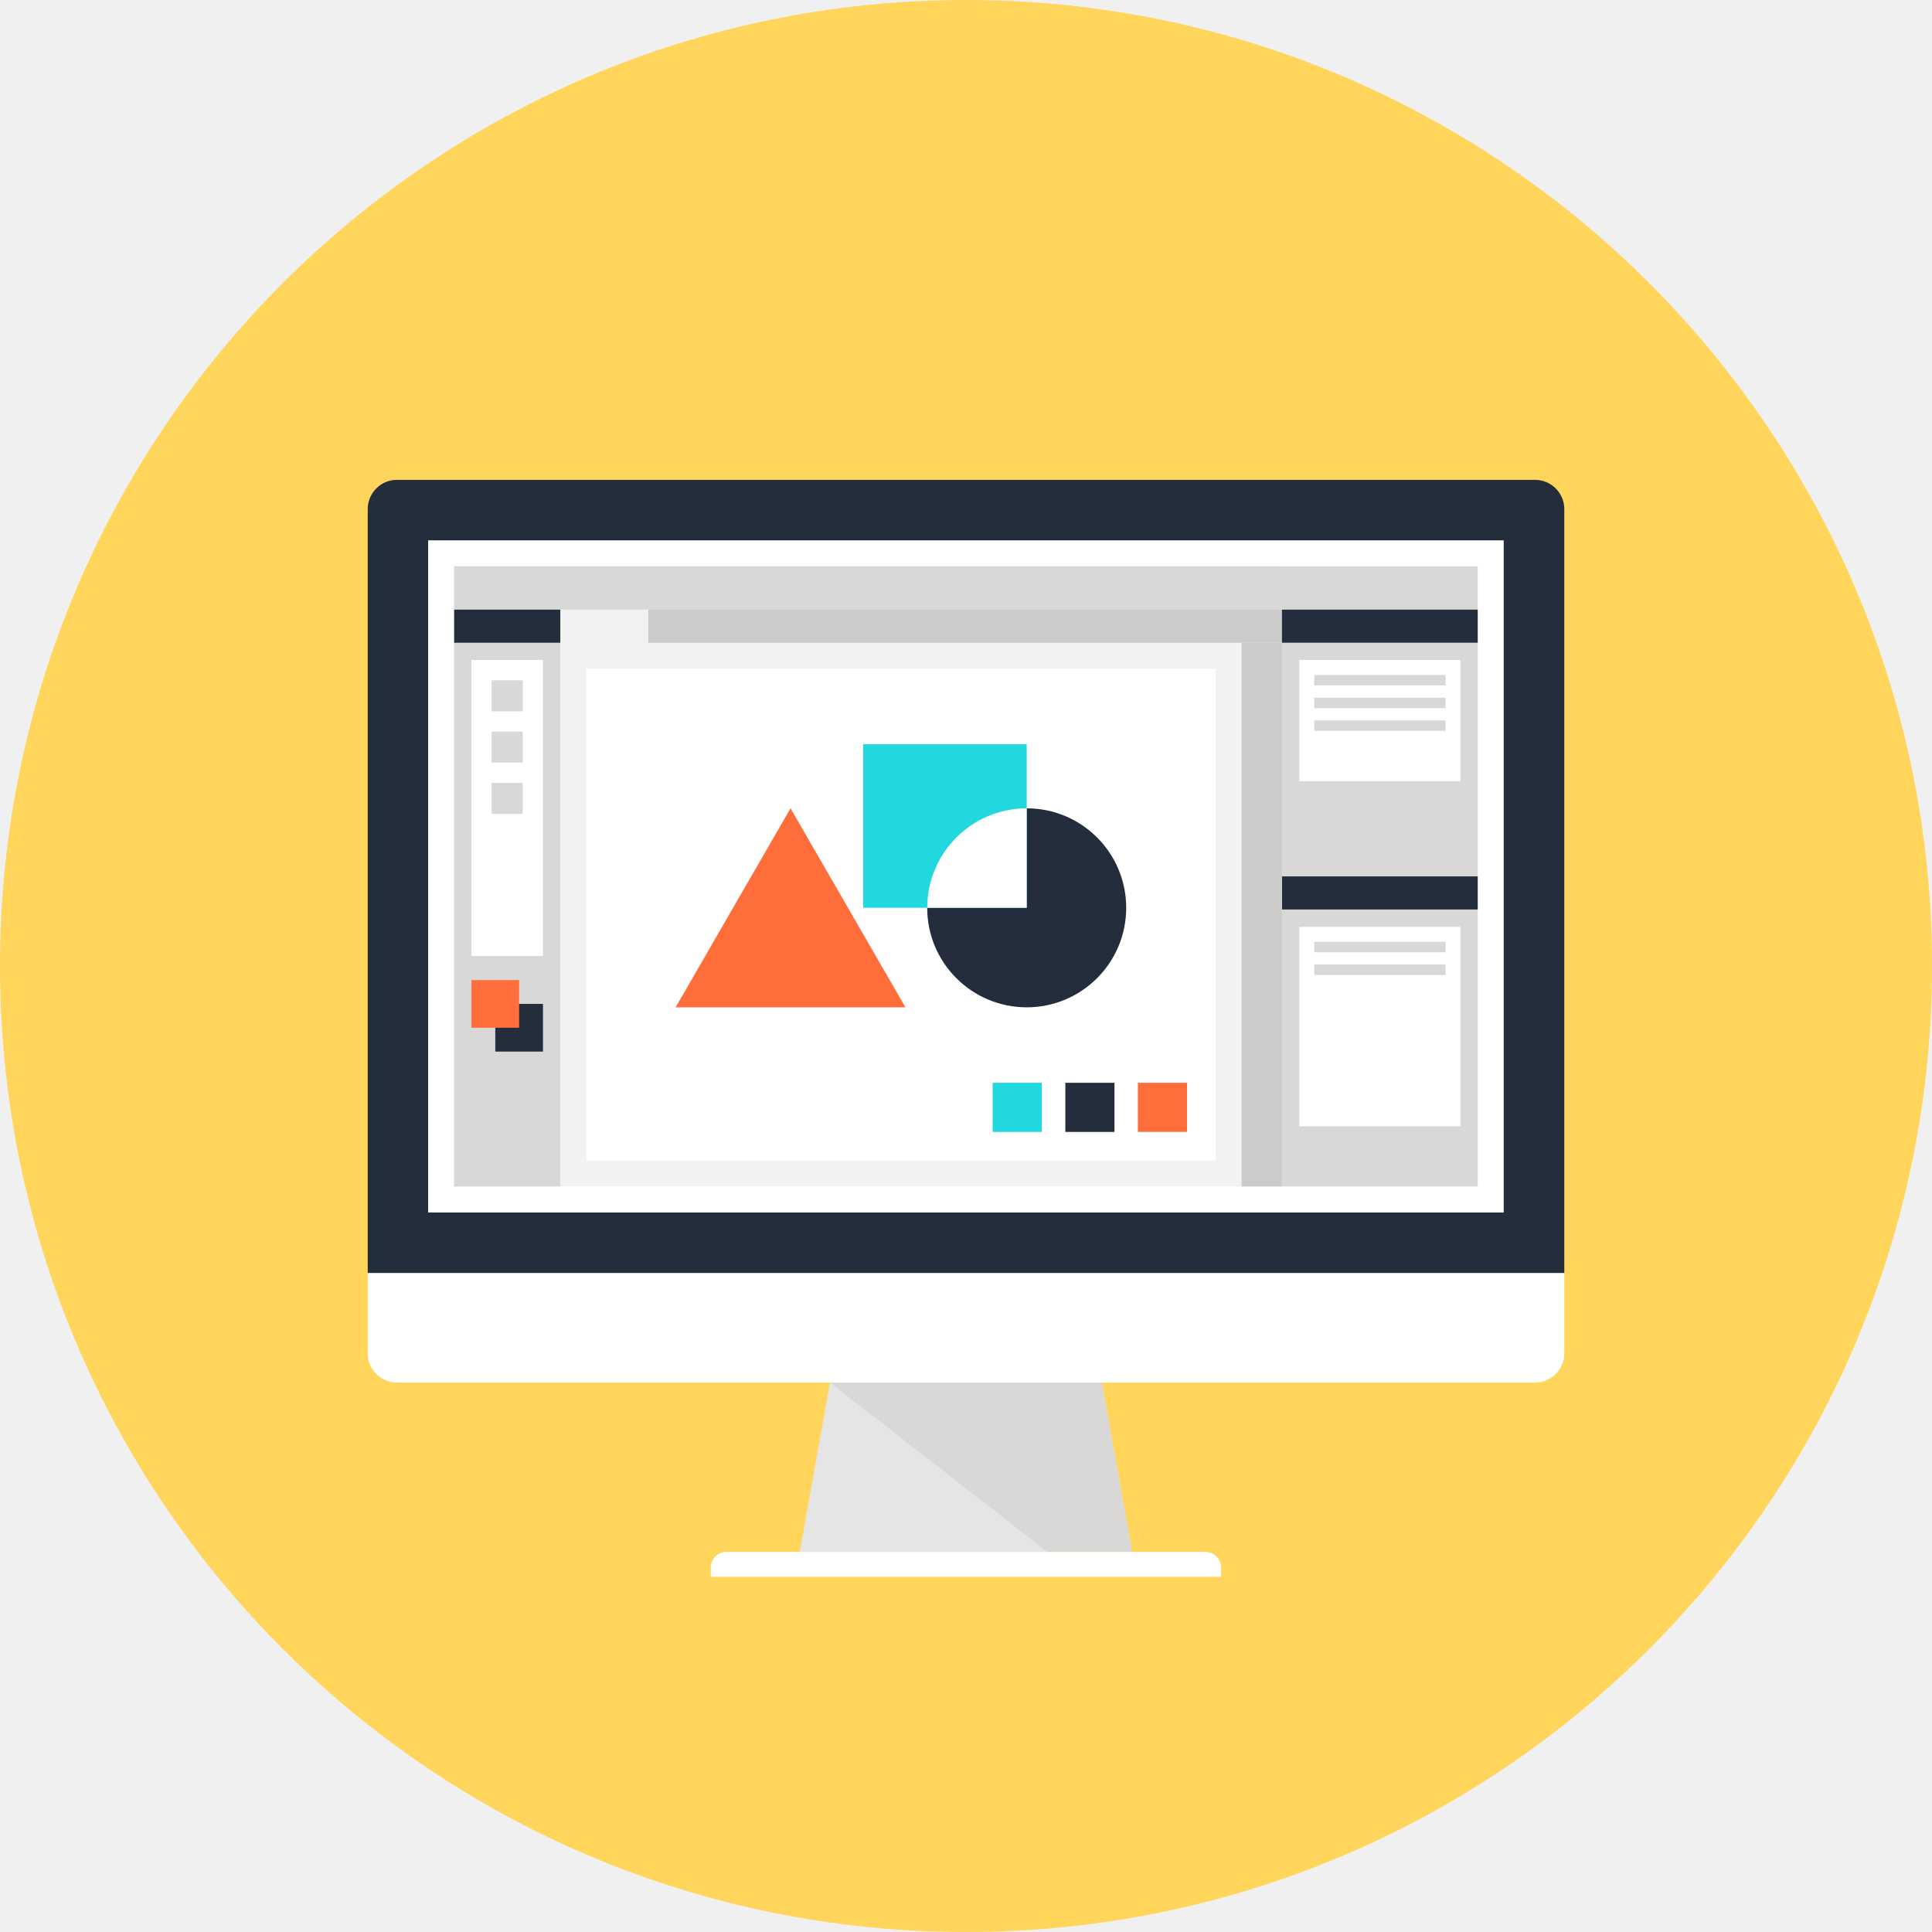
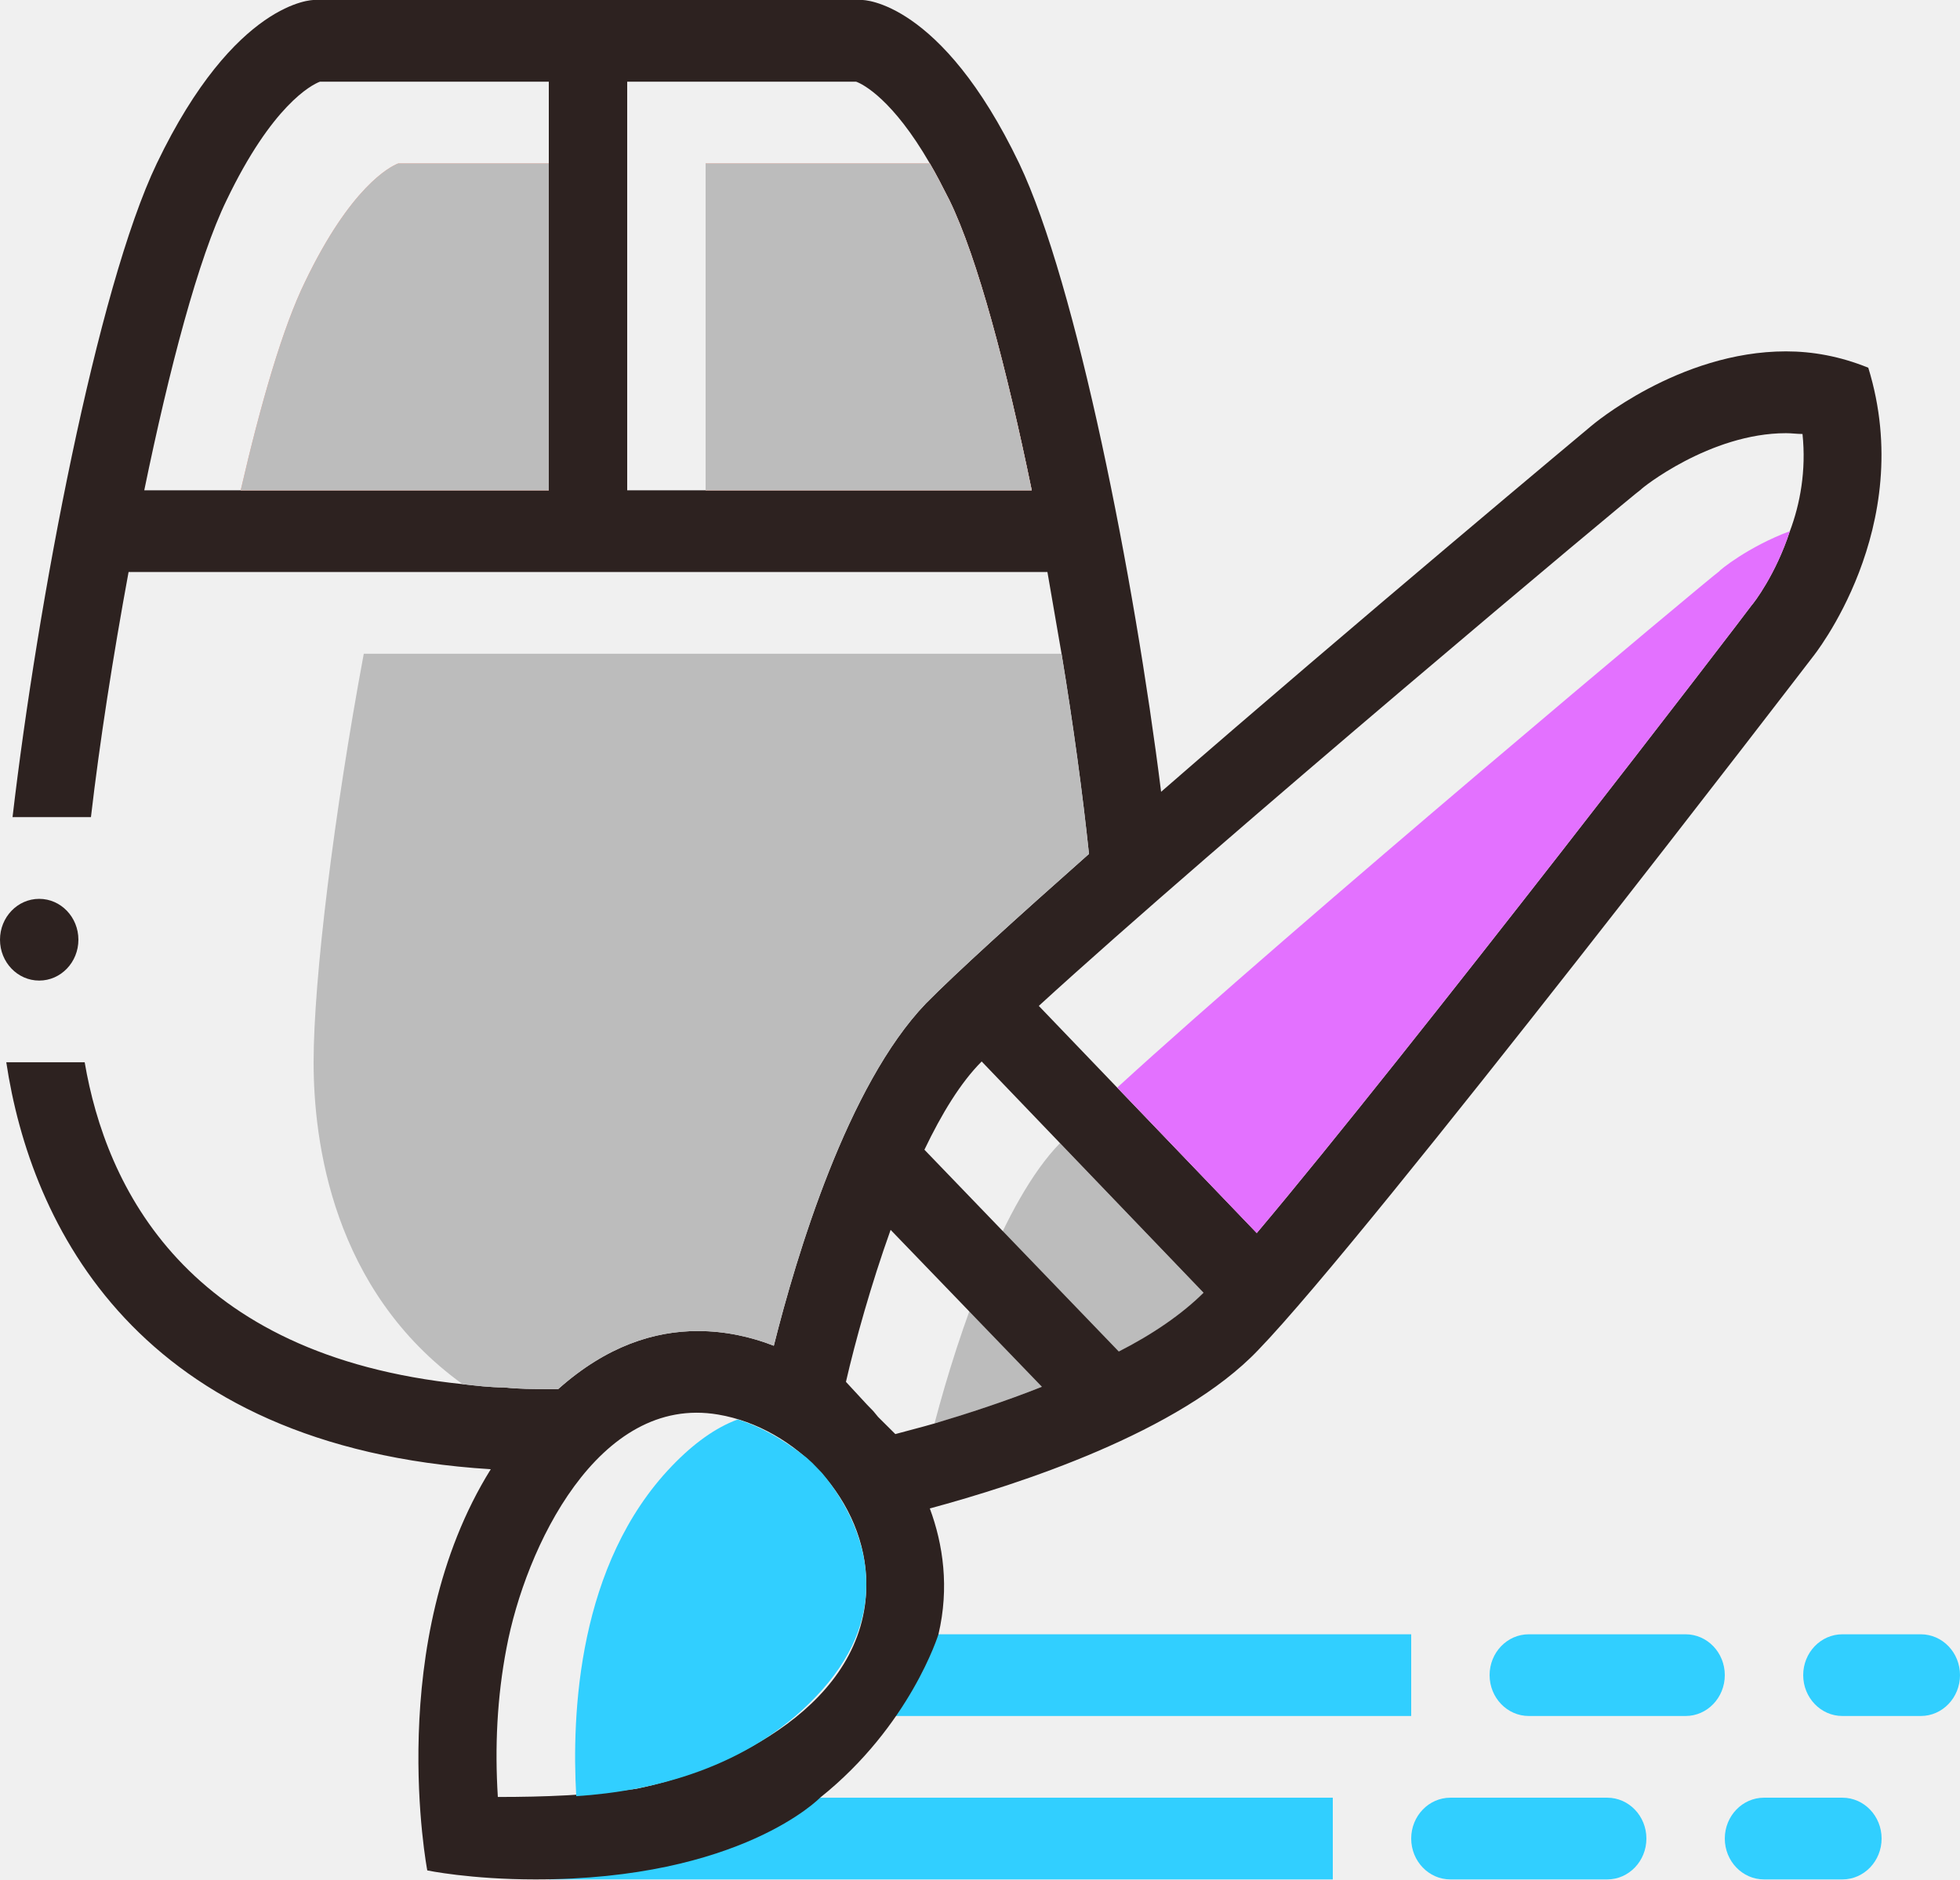
- <svg xmlns="http://www.w3.org/2000/svg" version="1.1" id="Layer_1" x="0px" y="0px" viewBox="0 0 512 512" style="enable-background:new 0 0 512 512;" xml:space="preserve">
-   <circle style="fill:#FFD55C;" cx="256" cy="256" r="256" />
-   <polygon style="fill:#E6E5E5;" points="300.019,411.278 211.948,411.278 219.949,366.381 291.999,366.381 " />
-   <polygon style="fill:#D9D8D7;" points="300.019,411.278 291.999,366.381 219.949,366.381 277.567,411.278 " />
-   <g>
-     <path style="fill:#FFFFFF;" d="M323.6,417.865H188.366v-2.458c0-1.057,0.4-2.111,1.212-2.923c0.806-0.806,1.86-1.206,2.917-1.206   h126.966c1.064,0,2.121,0.4,2.927,1.206c0.806,0.813,1.212,1.863,1.212,2.923L323.6,417.865L323.6,417.865z" />
-     <path style="fill:#FFFFFF;" d="M414.555,337.349v21.322c0,4.245-3.485,7.71-7.733,7.71H105.158c-4.222,0-7.713-3.465-7.713-7.71   v-21.322H414.555z" />
-   </g>
-   <path style="fill:#242D3C;" d="M414.555,337.349V134.891c0-4.231-3.482-7.723-7.736-7.723h-301.67c-4.225,0-7.697,3.492-7.697,7.723  v202.458H414.555z" />
-   <rect x="113.466" y="143.195" style="fill:#FFFFFF;" width="285.035" height="178.136" />
-   <rect x="120.35" y="150.066" style="fill:#F2F2F2;" width="219.4" height="164.362" />
-   <g>
-     <rect x="120.35" y="150.066" style="fill:#D9D8D7;" width="271.261" height="11.479" />
-     <rect x="120.35" y="170.334" style="fill:#D9D8D7;" width="28.137" height="144.103" />
-   </g>
-   <rect x="124.941" y="174.922" style="fill:#FFFFFF;" width="18.954" height="78.419" />
-   <rect x="120.35" y="161.554" style="fill:#242D3C;" width="28.137" height="8.78" />
-   <rect x="171.801" y="161.554" style="fill:#CCCBCA;" width="167.943" height="8.78" />
-   <rect x="339.737" y="170.334" style="fill:#D9D8D7;" width="51.877" height="61.922" />
-   <rect x="344.328" y="174.922" style="fill:#FFFFFF;" width="42.694" height="32.137" />
-   <rect x="339.737" y="241.04" style="fill:#D9D8D7;" width="51.877" height="73.398" />
-   <rect x="344.328" y="245.628" style="fill:#FFFFFF;" width="42.694" height="52.845" />
-   <g>
-     <rect x="339.737" y="161.554" style="fill:#242D3C;" width="51.877" height="8.78" />
-     <rect x="339.737" y="232.25" style="fill:#242D3C;" width="51.877" height="8.78" />
-   </g>
-   <g>
-     <rect x="348.292" y="249.592" style="fill:#D9D8D7;" width="34.803" height="2.768" />
-     <rect x="348.292" y="255.604" style="fill:#D9D8D7;" width="34.803" height="2.768" />
-     <rect x="348.292" y="178.87" style="fill:#D9D8D7;" width="34.803" height="2.775" />
-     <rect x="348.292" y="184.891" style="fill:#D9D8D7;" width="34.803" height="2.775" />
-     <rect x="348.292" y="190.917" style="fill:#D9D8D7;" width="34.803" height="2.775" />
-   </g>
-   <rect x="329.034" y="170.334" style="fill:#CCCBCA;" width="10.709" height="144.103" />
-   <rect x="155.384" y="177.218" style="fill:#FFFFFF;" width="166.78" height="130.335" />
-   <rect x="301.551" y="286.951" style="fill:#FF6D3B;" width="13.018" height="13.018" />
-   <rect x="282.327" y="286.951" style="fill:#242D3C;" width="13.018" height="13.018" />
-   <rect x="263.069" y="286.951" style="fill:#21D8DE;" width="13.015" height="13.018" />
-   <rect x="131.257" y="266.042" style="fill:#242D3C;" width="12.638" height="12.638" />
-   <rect x="124.941" y="259.733" style="fill:#FF6D3B;" width="12.632" height="12.632" />
-   <g>
-     <rect x="130.302" y="180.29" style="fill:#D9D8D7;" width="8.228" height="8.225" />
-     <rect x="130.302" y="193.876" style="fill:#D9D8D7;" width="8.228" height="8.225" />
-     <rect x="130.302" y="207.466" style="fill:#D9D8D7;" width="8.228" height="8.225" />
-   </g>
-   <polygon style="fill:#FF6D3B;" points="179.051,266.947 209.497,214.214 239.95,266.947 " />
-   <circle style="fill:#242D3C;" cx="272.087" cy="240.581" r="26.37" />
-   <rect x="228.748" y="197.232" style="fill:#21D8DE;" width="43.338" height="43.338" />
-   <path style="fill:#FFFFFF;" d="M272.097,214.214c-14.561,0-26.37,11.806-26.37,26.366h26.37V214.214z" />
-   <g>
- </g>
-   <g>
- </g>
-   <g>
- </g>
-   <g>
- </g>
-   <g>
- </g>
-   <g>
- </g>
-   <g>
- </g>
-   <g>
- </g>
-   <g>
- </g>
-   <g>
- </g>
-   <g>
- </g>
-   <g>
- </g>
-   <g>
- </g>
-   <g>
- </g>
-   <g>
- </g>
+ <svg xmlns="http://www.w3.org/2000/svg" width="73" height="70" viewBox="0 0 73 70" fill="none">
+   <path d="M32.12 60.87H52.56V63.913H32.12V60.87Z" fill="#31CFFF" />
+   <path d="M20.44 66.956H49.64V70H20.44V66.956Z" fill="#31CFFF" />
+   <path d="M44.822 48.148C42.693 50.339 38.135 52.04 34.806 53.017C35.711 49.578 37.376 44.739 39.478 42.578L44.822 48.148Z" fill="#BCBCBC" />
+   <path d="M69.584 13.696C68.533 13.27 67.511 13.087 66.518 13.087C62.517 13.087 59.276 15.857 59.276 15.857C59.276 15.857 50.487 23.191 43.245 29.491C42.253 21.548 40.092 10.561 37.96 6.087C35.04 0 32.12 0 32.12 0H11.68C11.68 0 8.76 0 5.84 6.087C3.621 10.713 1.402 22.43 0.467 30.435H3.387C3.709 27.665 4.205 24.47 4.789 21.304H39.011C39.187 22.309 39.362 23.343 39.537 24.348C39.975 26.996 40.325 29.583 40.559 31.804C37.843 34.209 35.595 36.248 34.485 37.374C31.565 40.417 29.667 46.748 28.821 50.123C27.974 49.791 27.01 49.575 25.988 49.575C24.382 49.575 22.601 50.123 20.791 51.736H20.44C19.856 51.736 19.331 51.736 18.776 51.675C18.25 51.675 17.725 51.611 17.228 51.553C6.921 50.491 3.942 44.191 3.154 39.565H0.234C1.139 45.591 5.081 53.9 18.279 54.722C14.279 61.144 15.914 69.665 15.914 69.665C15.914 69.665 17.52 70 19.944 70C27.594 70 30.543 66.957 30.543 66.957C33.901 64.278 34.953 60.87 34.953 60.87C35.361 59.135 35.128 57.522 34.631 56.183C37.902 55.3 43.946 53.352 46.866 50.278C51.013 45.99 67.511 24.473 67.511 24.473C67.511 24.473 71.423 19.661 69.584 13.696ZM20.44 18.261H5.373C6.307 13.726 7.388 9.617 8.439 7.457C10.133 3.926 11.593 3.165 11.914 3.043H20.44V18.261ZM23.36 18.261V3.043H31.887C32.149 3.135 33.259 3.713 34.631 6.087C34.865 6.483 35.099 6.939 35.361 7.457C36.413 9.617 37.493 13.726 38.427 18.261H23.36ZM23.711 66.622C21.959 66.865 20.294 66.929 18.542 66.929C18.425 65.073 18.513 63.213 18.863 61.39C19.564 57.65 22.28 51.925 26.747 52.686C29.638 53.173 32.266 55.884 32.266 59.016C32.266 63.456 27.244 65.891 23.711 66.622ZM34.807 53.017C34.281 53.17 33.785 53.291 33.347 53.413L32.704 52.774L32.529 52.561L32.295 52.32L31.507 51.468C31.857 49.947 32.441 47.846 33.171 45.807L38.807 51.651C37.435 52.196 36.033 52.652 34.807 53.017ZM41.669 50.339L34.43 42.822C35.072 41.483 35.773 40.326 36.562 39.535L39.481 42.578L44.825 48.148C44.034 48.939 42.924 49.7 41.669 50.339ZM66.664 19.783C66.138 21.396 65.321 22.461 65.233 22.552C65.116 22.735 52.531 39.139 46.808 45.926L38.69 37.465C45.202 31.503 60.911 18.352 61.116 18.233C61.116 18.203 63.685 16.134 66.521 16.134C66.722 16.134 66.93 16.164 67.134 16.164C67.277 17.53 67.043 18.778 66.664 19.783Z" fill="#2D2220" />
+   <path d="M32.266 59.013C32.266 60.291 31.799 61.725 30.368 63.213C27.857 65.83 24.353 66.713 21.462 66.899C21.287 63.822 21.52 58.252 25.024 54.603C25.842 53.751 26.659 53.169 27.477 52.868C28.645 53.233 29.579 53.933 30.047 54.299L30.251 54.484L30.601 54.846C31.273 55.635 32.266 57.156 32.266 59.013Z" fill="#31CFFF" />
+   <path d="M66.663 19.783C66.138 21.396 65.32 22.461 65.233 22.552C65.116 22.735 52.531 39.139 46.807 45.926L41.61 40.509C48.121 34.547 63.831 21.396 64.035 21.277C64.035 21.244 65.116 20.361 66.663 19.783Z" fill="#E371FF" />
+   <path d="M38.427 18.261H26.28V6.087H34.631C34.865 6.483 35.098 6.939 35.361 7.456C36.412 9.617 37.493 13.726 38.427 18.261Z" fill="#FFA28D" />
+   <path d="M20.44 6.087V18.261H8.965C9.724 14.974 10.541 12.174 11.359 10.5C13.053 6.97 14.513 6.209 14.834 6.087H20.44Z" fill="#FFA28D" />
+   <path d="M38.427 18.261H26.28V6.087H34.631C34.865 6.483 35.098 6.939 35.361 7.456C36.412 9.617 37.493 13.726 38.427 18.261Z" fill="#BCBCBC" />
+   <path d="M20.44 6.087V18.261H8.965C9.724 14.974 10.541 12.174 11.359 10.5C13.053 6.97 14.513 6.209 14.834 6.087H20.44Z" fill="#BCBCBC" />
+   <path d="M40.559 31.804C37.843 34.209 35.595 36.248 34.485 37.374C31.565 40.417 29.667 46.748 28.82 50.123C27.974 49.791 27.01 49.575 25.988 49.575C24.382 49.575 22.601 50.123 20.791 51.736H20.44C19.856 51.736 19.331 51.736 18.776 51.675C18.25 51.675 17.724 51.611 17.228 51.553C12.381 48.057 11.68 42.517 11.68 39.565C11.68 36.461 12.439 30.313 13.549 24.348H39.537C39.975 26.996 40.325 29.583 40.559 31.804Z" fill="#BCBCBC" />
+   <path d="M1.46 36.522C2.266 36.522 2.92 35.841 2.92 35C2.92 34.16 2.266 33.478 1.46 33.478C0.654 33.478 0 34.16 0 35C0 35.841 0.654 36.522 1.46 36.522Z" fill="#2D2220" />
+   <path d="M64.24 62.391C64.24 61.551 63.586 60.87 62.78 60.87H56.94C56.134 60.87 55.48 61.551 55.48 62.391C55.48 63.231 56.134 63.913 56.94 63.913H62.78C63.586 63.913 64.24 63.231 64.24 62.391Z" fill="#31CFFF" />
+   <path d="M73 62.391C73 61.551 72.346 60.87 71.54 60.87H68.62C67.814 60.87 67.16 61.551 67.16 62.391C67.16 63.231 67.814 63.913 68.62 63.913H71.54C72.346 63.913 73 63.231 73 62.391Z" fill="#31CFFF" />
+   <path d="M61.32 68.478C61.32 67.638 60.666 66.956 59.86 66.956H54.02C53.214 66.956 52.56 67.638 52.56 68.478C52.56 69.318 53.214 70 54.02 70H59.86C60.666 70 61.32 69.318 61.32 68.478Z" fill="#31CFFF" />
+   <path d="M70.08 68.478C70.08 67.638 69.426 66.956 68.62 66.956H65.7C64.894 66.956 64.24 67.638 64.24 68.478C64.24 69.318 64.894 70 65.7 70H68.62C69.426 70 70.08 69.318 70.08 68.478Z" fill="#31CFFF" />
</svg>
